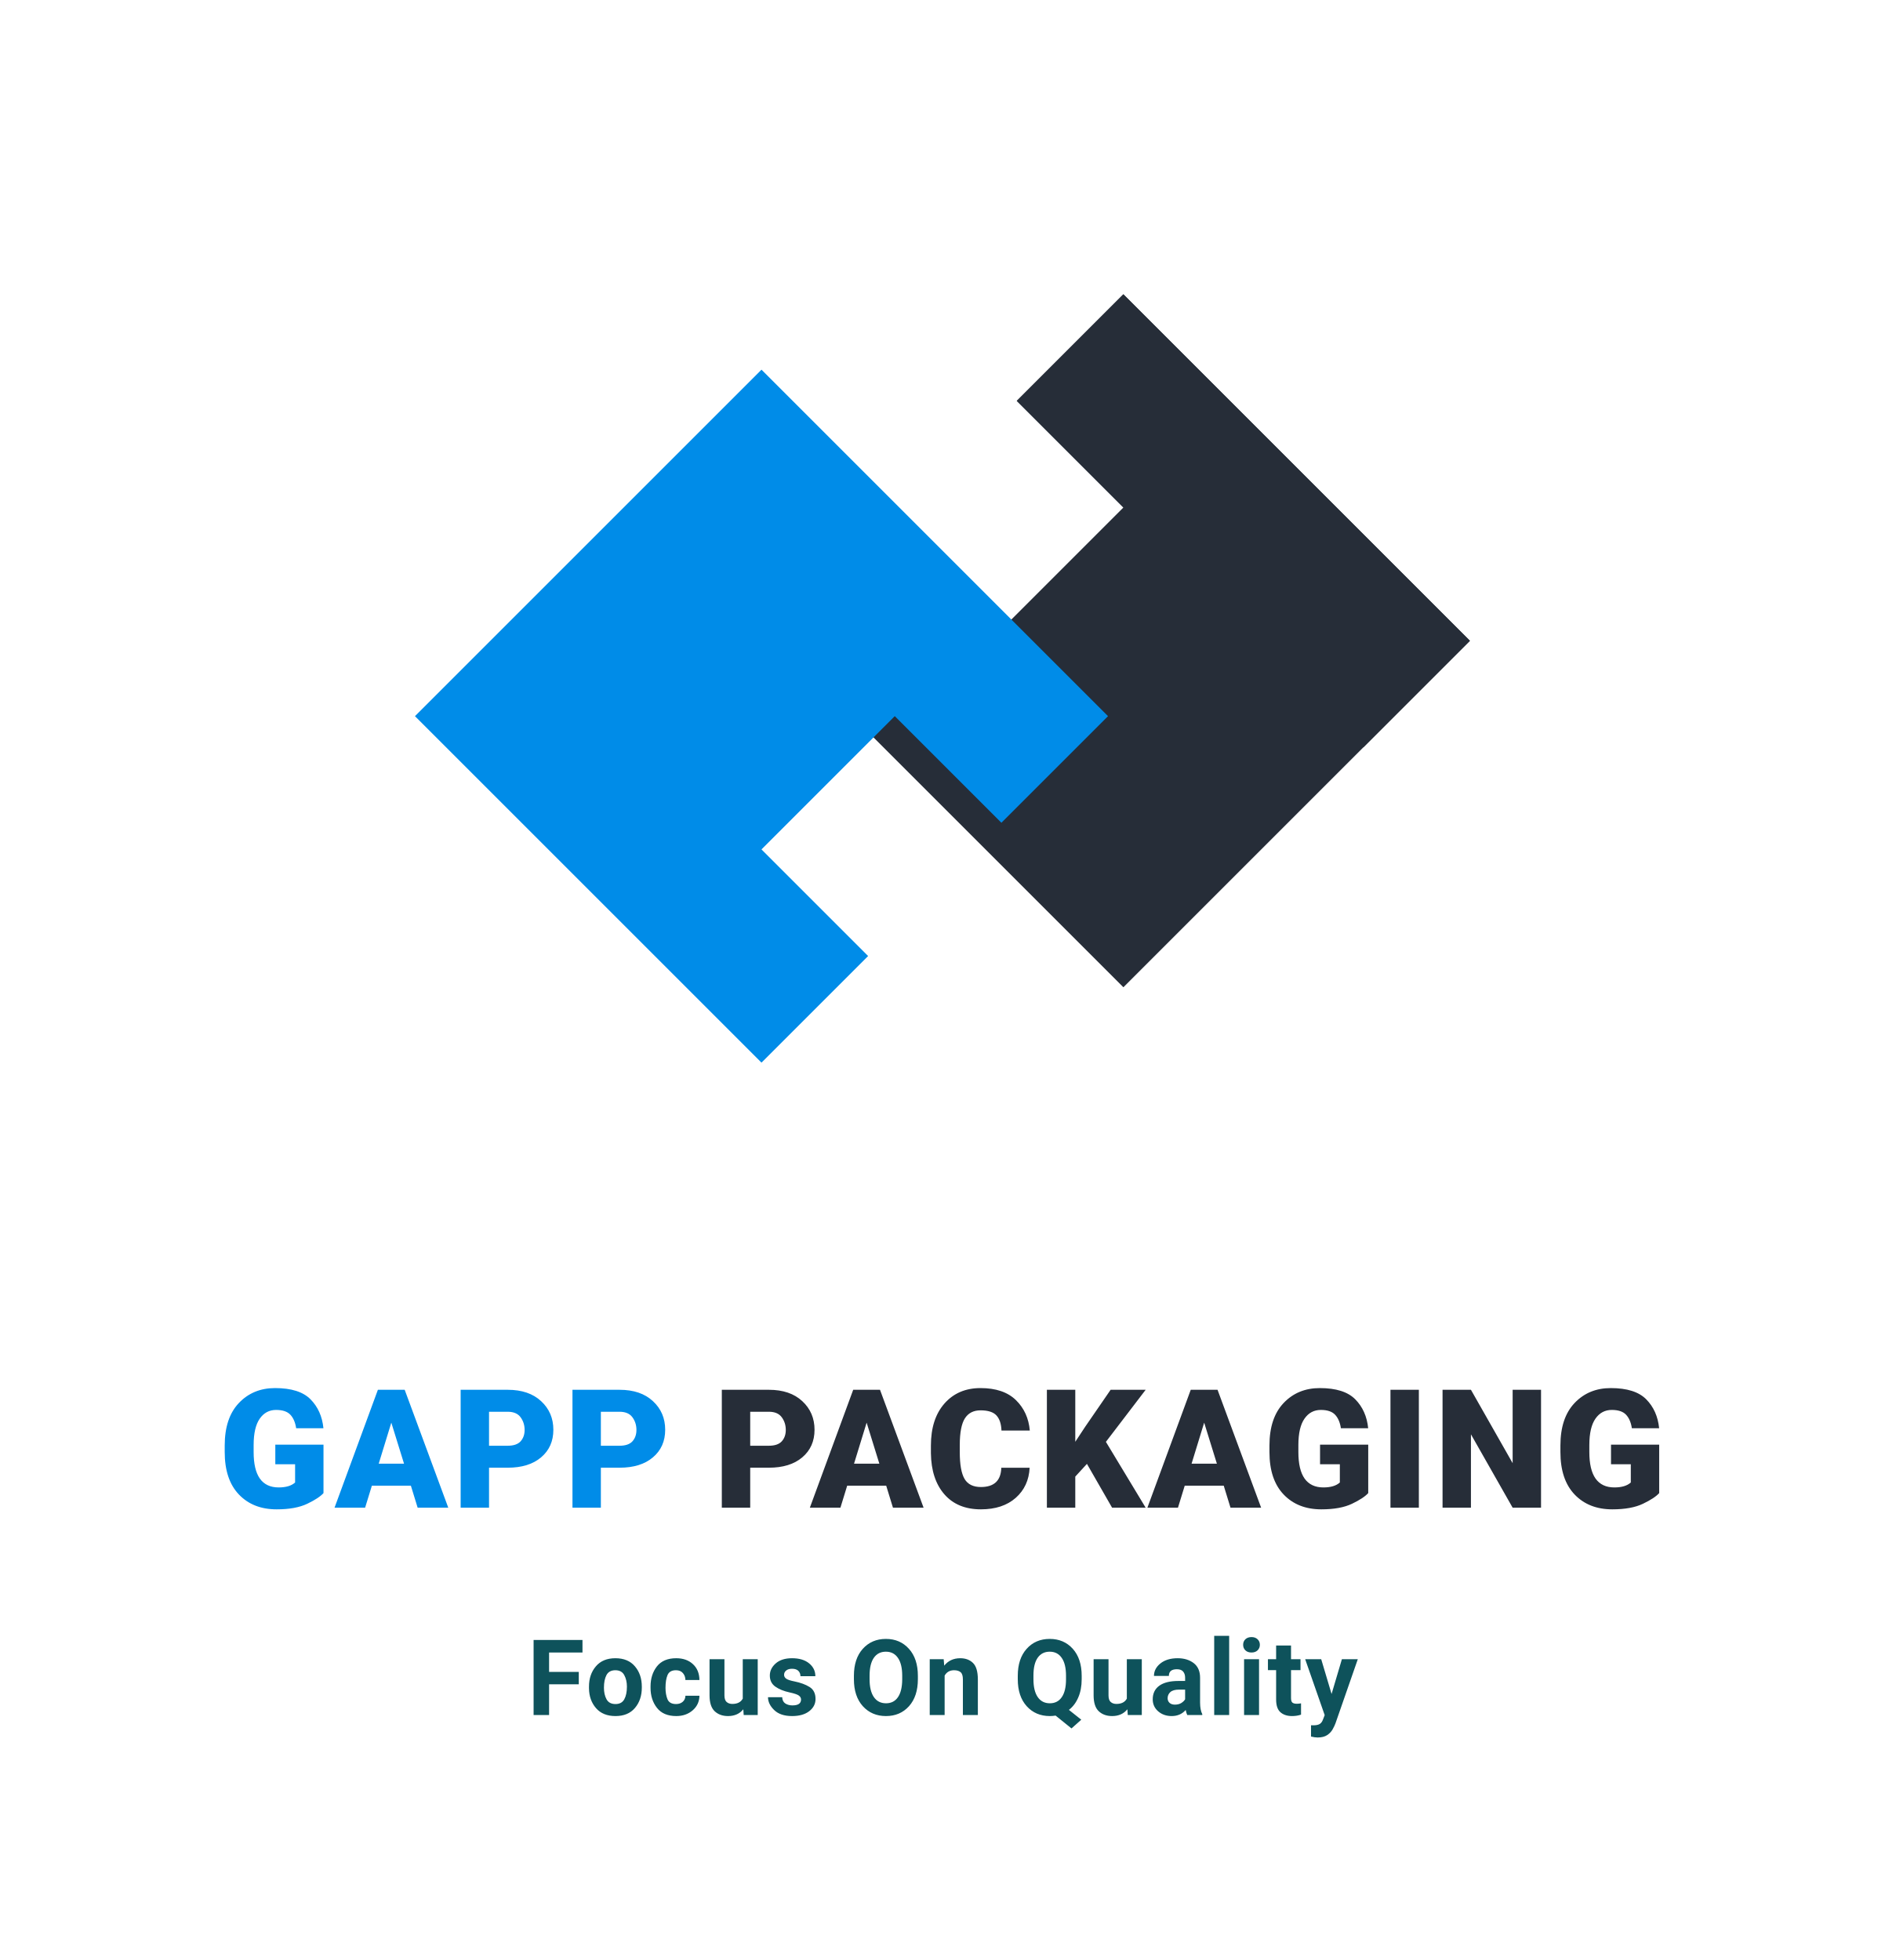
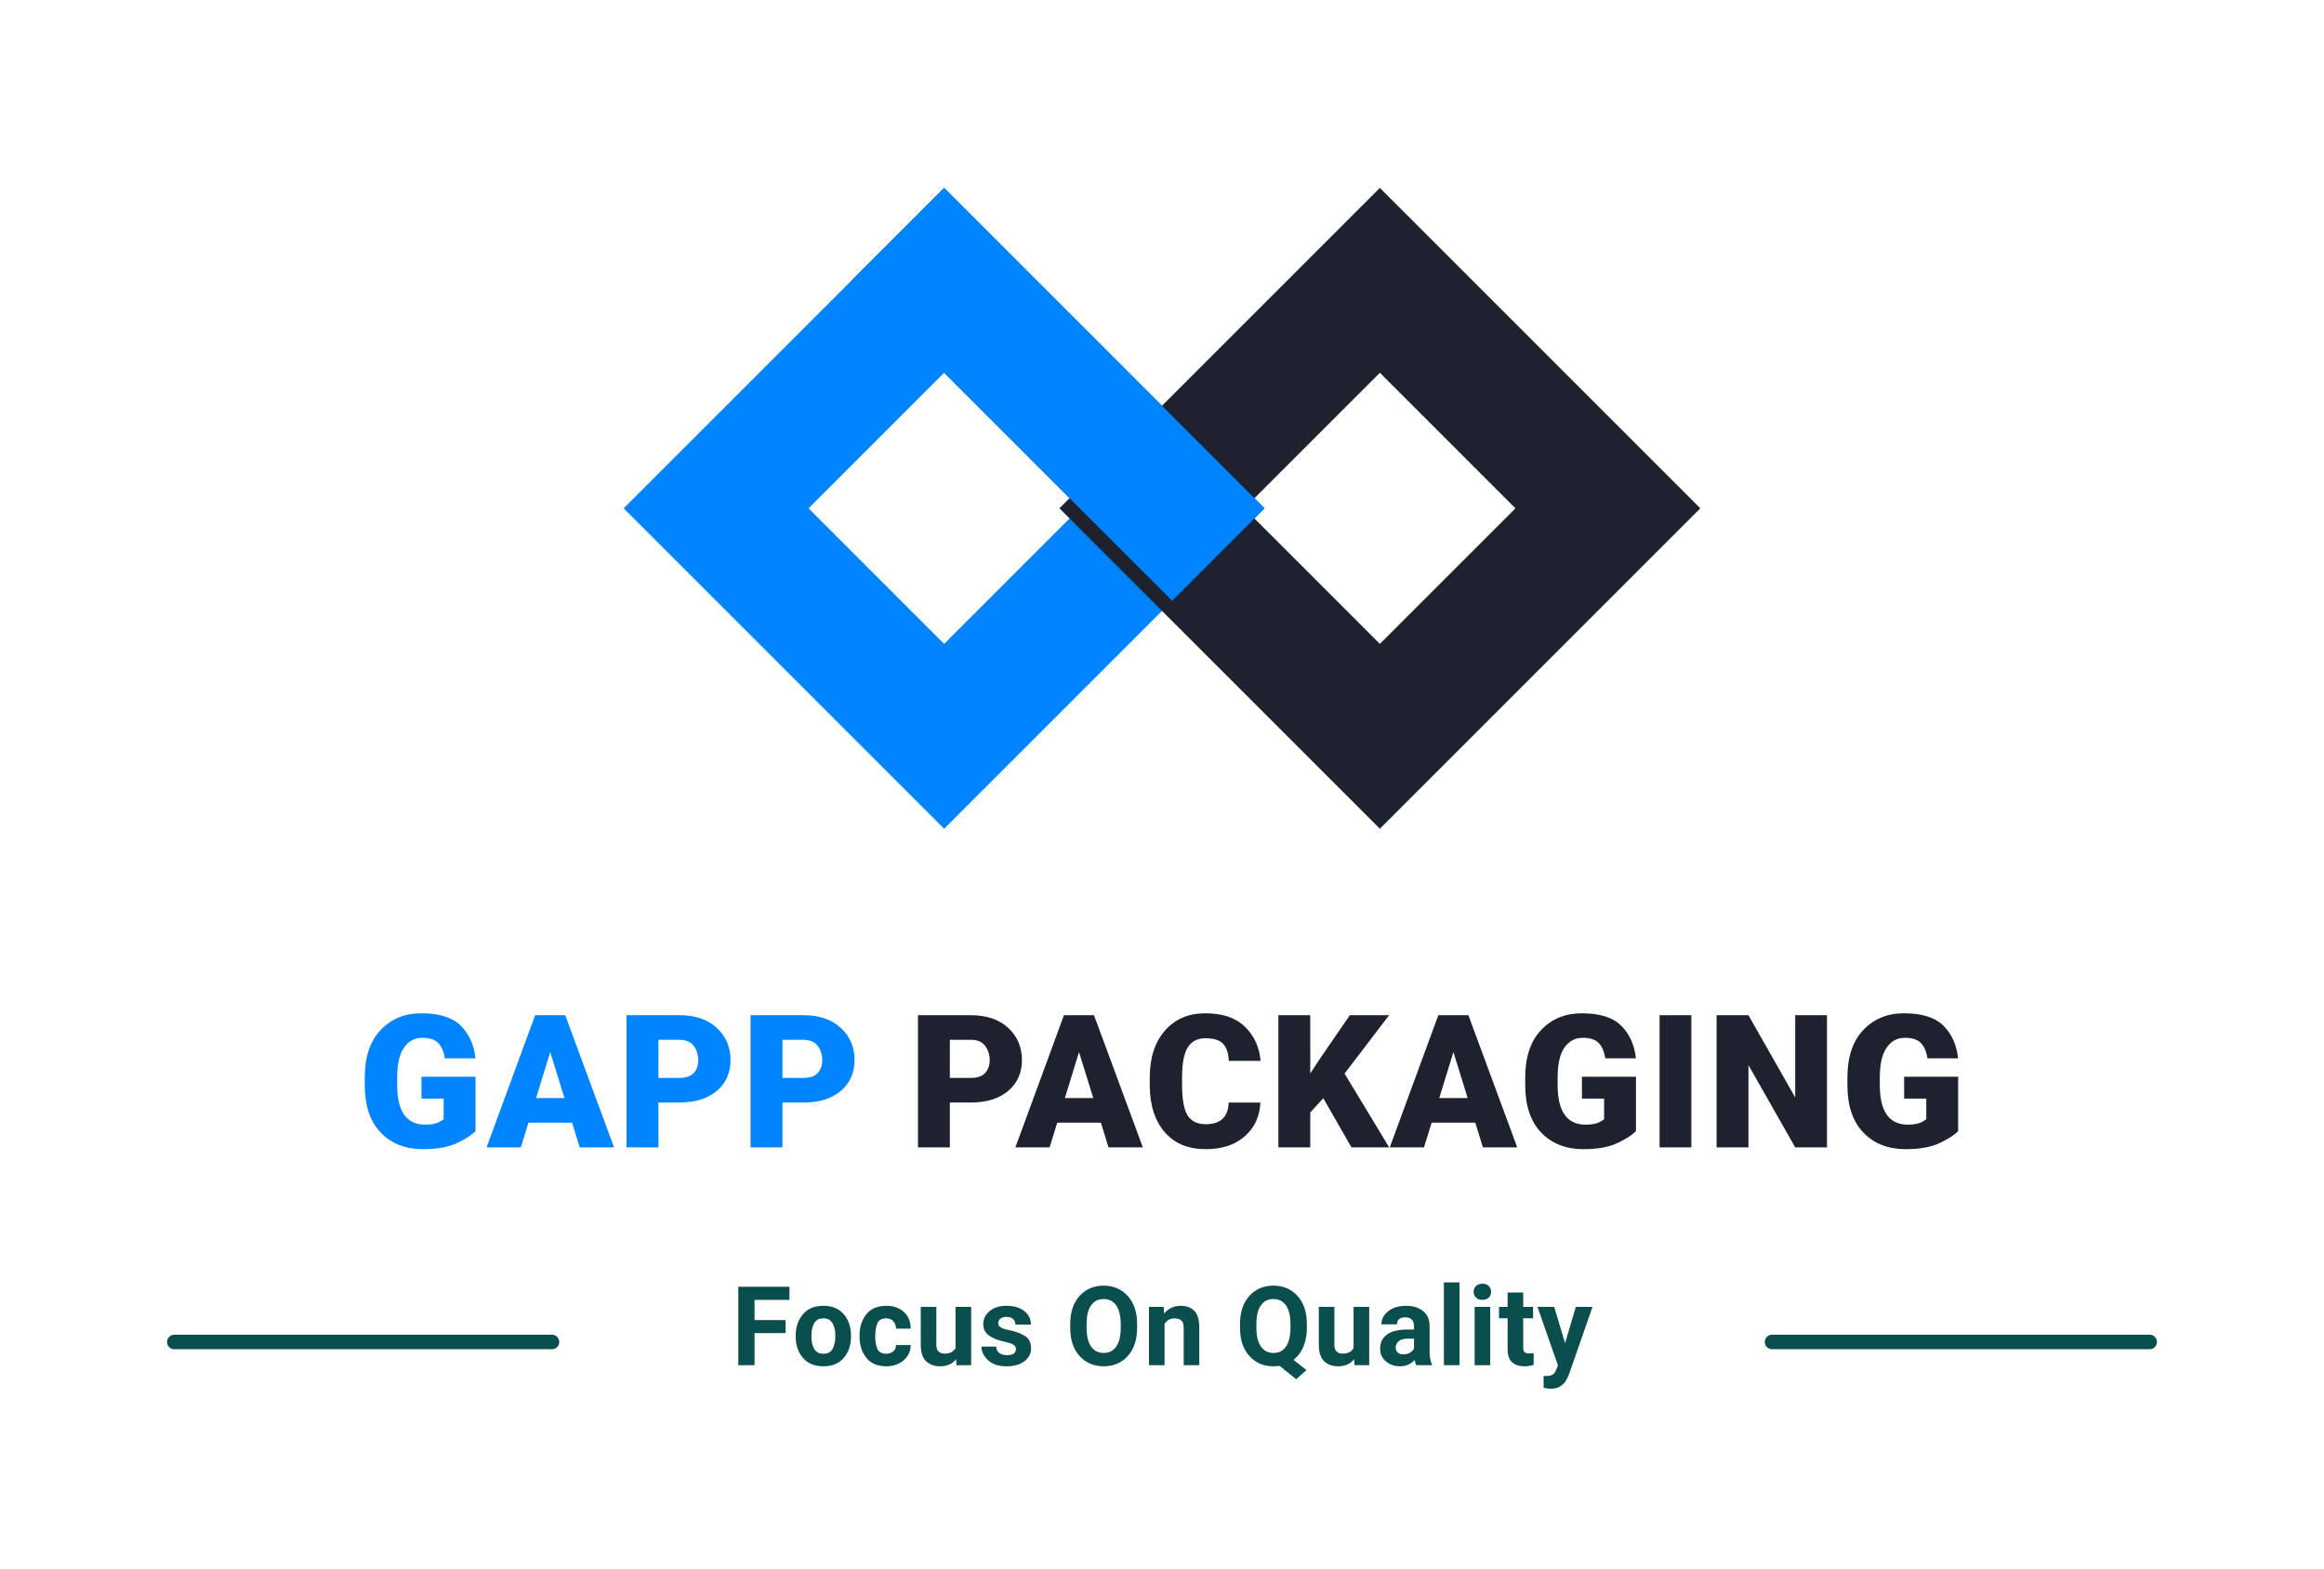
- <svg xmlns="http://www.w3.org/2000/svg" viewBox="0 0 500 520" width="100%" height="100%">
+ <svg xmlns="http://www.w3.org/2000/svg" viewBox="0 0 800 540" width="100%" height="100%">
  <defs>
    <style>
-       .blue-fill { fill: #008CE8; }
-       .dark-fill { fill: #262D38; }
-       .teal-fill { fill: #0E525B; }
-       .brand-title {
-         font-family: -apple-system, BlinkMacSystemFont, 'Segoe UI', Roboto, 'Helvetica Neue', Arial, sans-serif;
-         font-weight: 800;
+       .blue-brand { fill: #0084FF; }
+       .dark-brand { fill: #1D222E; }
+       .teal-tagline { fill: #0A4E4D; stroke: #0A4E4D; }
+       .font-main {
+         font-family: 'Plus Jakarta Sans', system-ui, -apple-system, BlinkMacSystemFont, 'Segoe UI', Roboto, 'Helvetica Neue', Arial, sans-serif;
+         font-weight: 900;
      }
-       .brand-tagline {
-         font-family: -apple-system, BlinkMacSystemFont, 'Segoe UI', Roboto, 'Helvetica Neue', Arial, sans-serif;
-         font-weight: 600;
+       .font-tag {
+         font-family: 'Plus Jakarta Sans', system-ui, -apple-system, BlinkMacSystemFont, 'Segoe UI', Roboto, 'Helvetica Neue', Arial, sans-serif;
+         font-weight: 700;
      }
    </style>
  </defs>
-   <g id="logo-mark" transform="translate(250, 180)">
-     <g transform="translate(48, -10) rotate(45)">
-       <path class="dark-fill" d="         M -65 -65         L 65 -65         L 65 65         L -65 65         L -65 25         L -25 25         L -25 -25         L -65 -25         Z       " />
+   <g id="interlocking-mark">
+     <g transform="translate(325, 175) rotate(45)">
+       <path class="blue-brand" fill-rule="evenodd" d="         M -78 -78         H 78         V 78         H -78         Z         M -33 -33         V 33         H 33         V -33         Z       " />
    </g>
-     <g transform="translate(-48, 10) rotate(45)">
-       <path class="blue-fill" d="         M -65 -65         L 65 -65         L 65 -25         L 25 -25         L 25 25         L 65 25         L 65 65         L -65 65         Z       " />
+     <g transform="translate(475, 175) rotate(45)">
+       <path class="dark-brand" fill-rule="evenodd" d="         M -78 -78         H 78         V 78         H -78         Z         M -33 -33         V 33         H 33         V -33         Z       " />
    </g>
-     <g transform="translate(48, -10) rotate(45)">
-       <path class="dark-fill" d="         M -65 -65         L 65 -65         L 65 -25         L -65 -25         Z       " />
+     <g transform="translate(325, 175) rotate(45)">
+       <path class="blue-brand" d="         M -78 -78         H 78         V -33         H -78         Z       " />
    </g>
  </g>
-   <g transform="translate(250, 400)" text-anchor="middle">
-     <text class="brand-title" font-size="44" letter-spacing="1">
-       <tspan class="blue-fill">GAPP </tspan>
-       <tspan class="dark-fill">PACKAGING</tspan>
+   <g transform="translate(400, 395)" text-anchor="middle">
+     <text class="font-main" font-size="64" letter-spacing="1">
+       <tspan class="blue-brand">GAPP </tspan>
+       <tspan class="dark-brand">PACKAGING</tspan>
    </text>
  </g>
-   <g transform="translate(250, 455)" text-anchor="middle">
-     <text class="brand-tagline teal-fill" font-size="28" letter-spacing="0.5">
+   <g transform="translate(400, 470)">
+     <line x1="-340" y1="-8" x2="-210" y2="-8" stroke="#0A4E4D" stroke-width="5" stroke-linecap="round" />
+     <text text-anchor="middle" class="font-tag" fill="#0A4E4D" font-size="38" letter-spacing="0.5">
      Focus On Quality
    </text>
+     <line x1="210" y1="-8" x2="340" y2="-8" stroke="#0A4E4D" stroke-width="5" stroke-linecap="round" />
  </g>
</svg>
